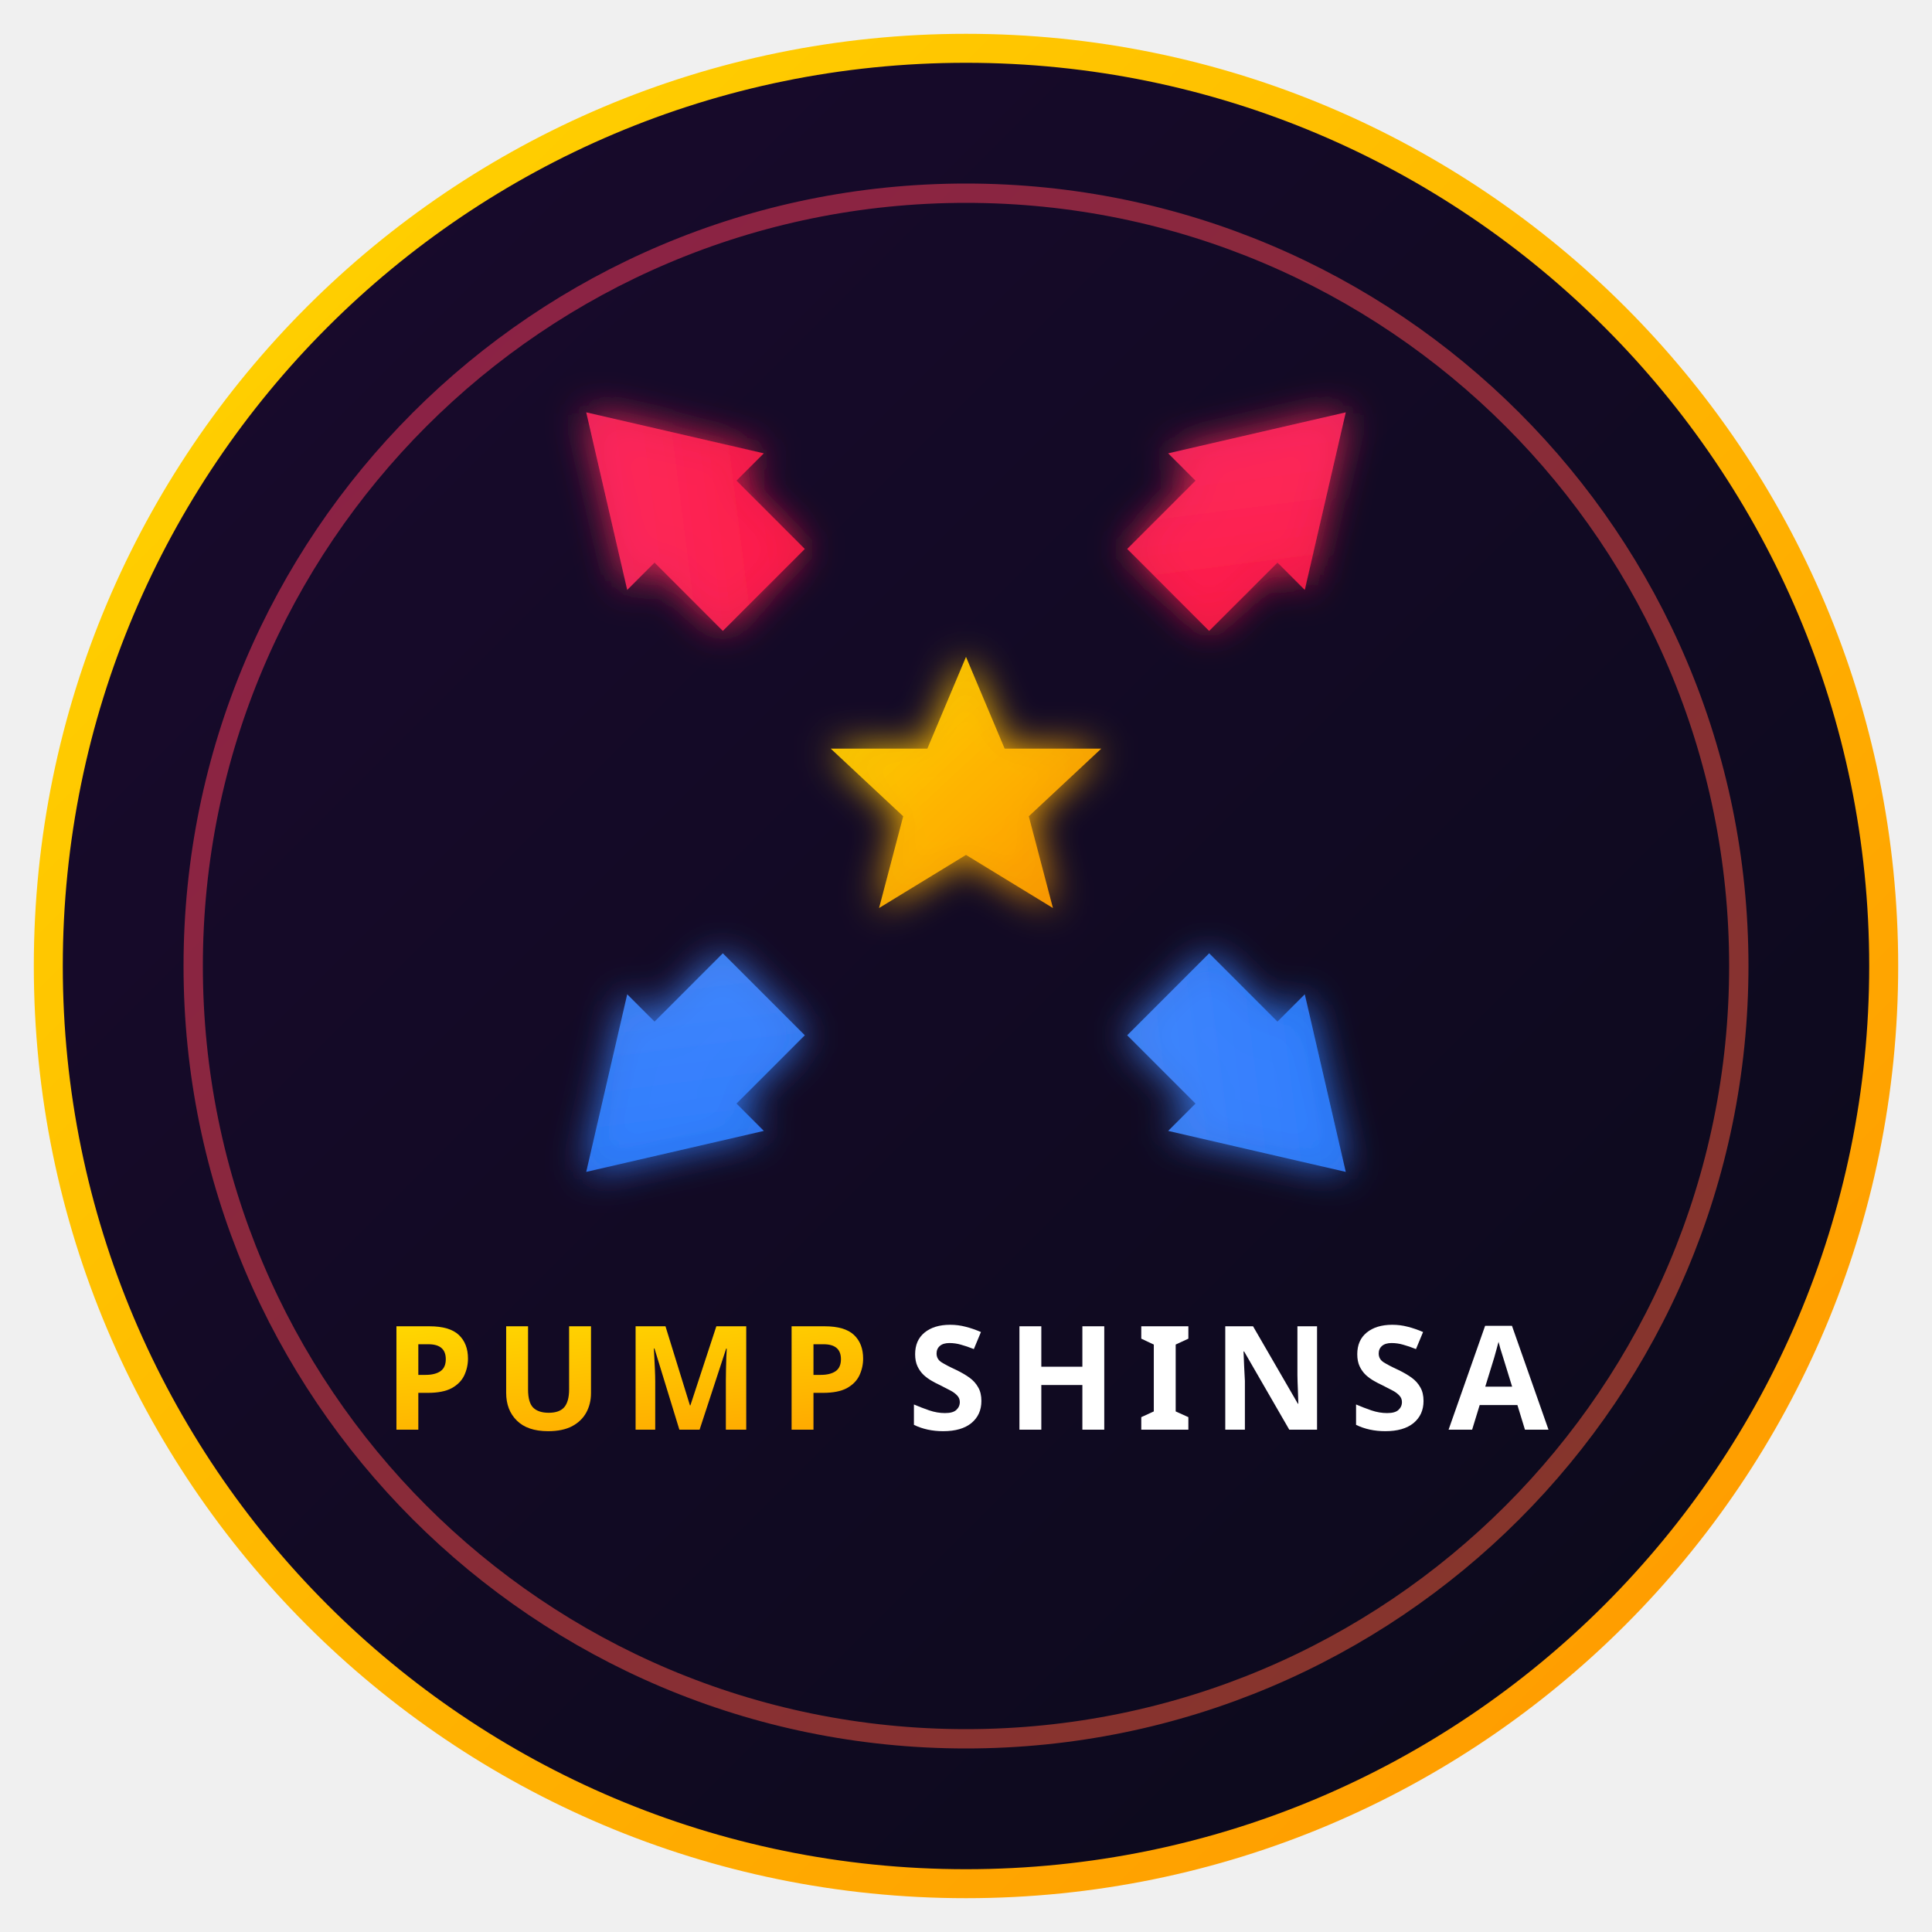
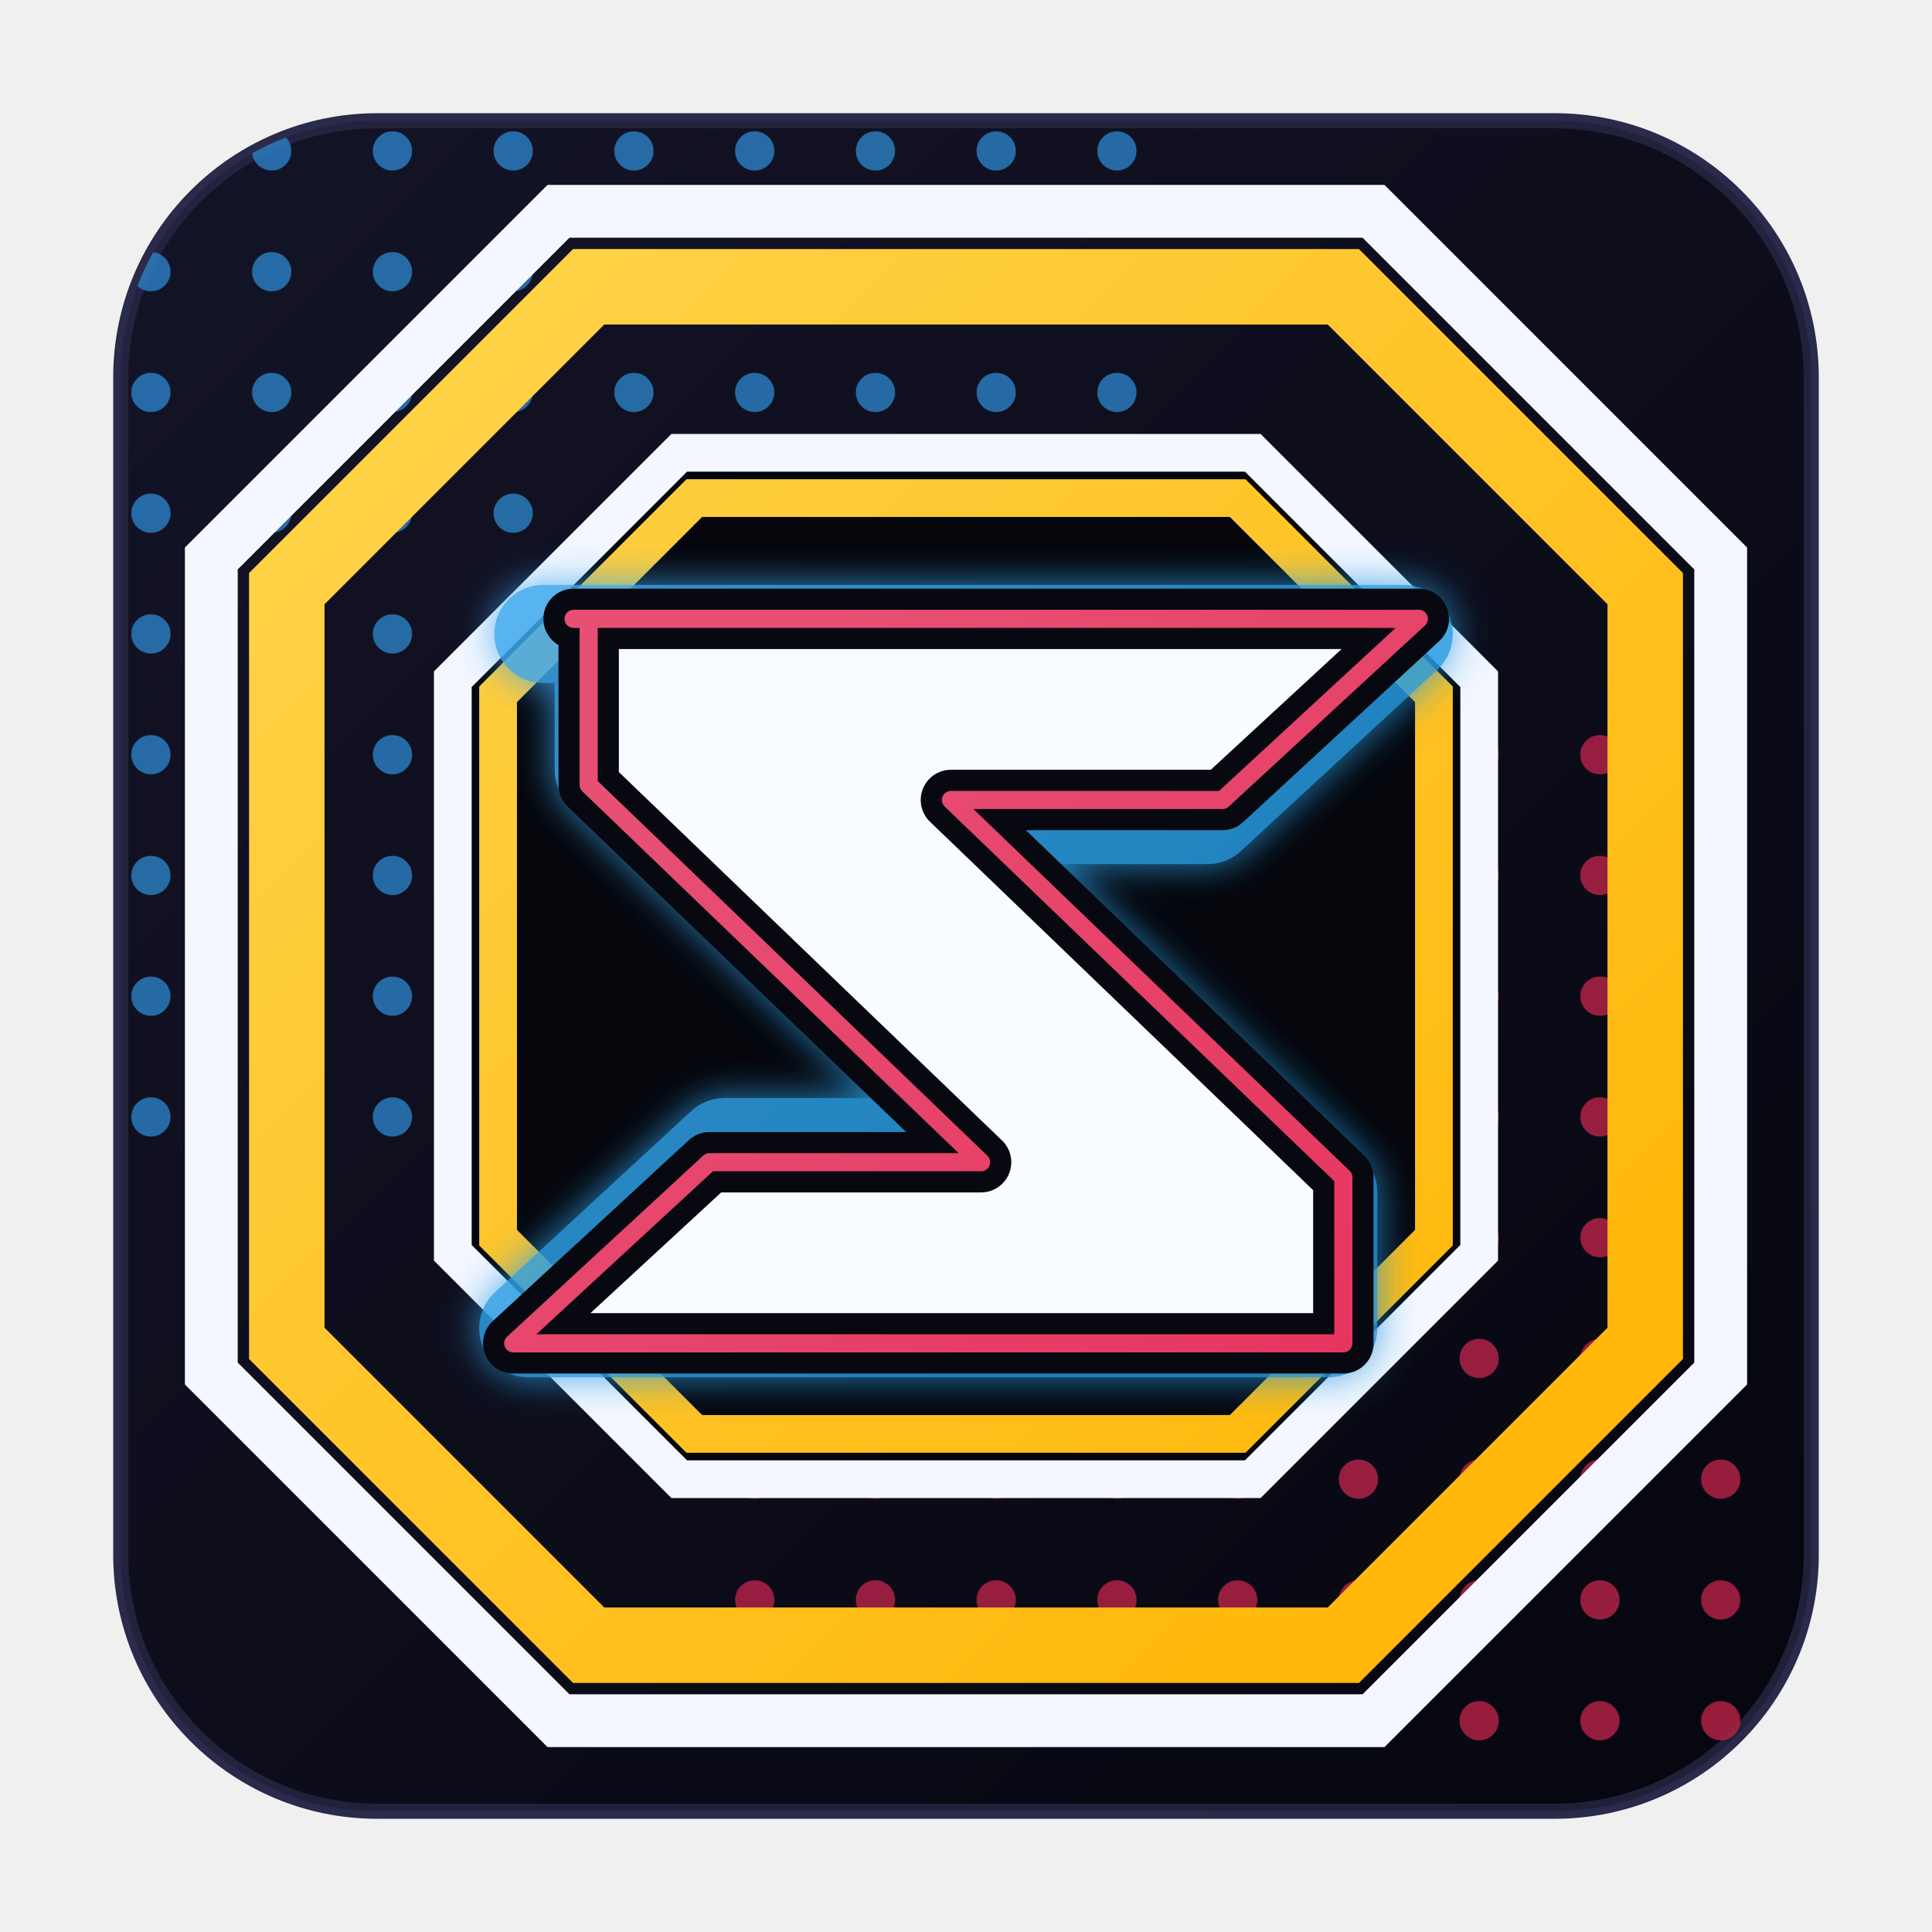
- <svg xmlns="http://www.w3.org/2000/svg" viewBox="0 0 200 200">
+ <svg xmlns="http://www.w3.org/2000/svg" viewBox="0 0 256 256" role="img" aria-labelledby="title desc">
  <defs>
-     <linearGradient id="bg-grad" x1="0%" y1="0%" x2="100%" y2="100%">
-       <stop offset="0%" style="stop-color:#1a0a2e" />
-       <stop offset="100%" style="stop-color:#0a0a1a" />
+     <linearGradient id="bg" x1="16" y1="16" x2="240" y2="240" gradientUnits="userSpaceOnUse">
+       <stop offset="0" stop-color="#141428" />
+       <stop offset="1" stop-color="#06060f" />
    </linearGradient>
-     <linearGradient id="red-grad" x1="0%" y1="0%" x2="100%" y2="100%">
-       <stop offset="0%" style="stop-color:#ff3366" />
-       <stop offset="100%" style="stop-color:#ff1744" />
+     <linearGradient id="ringGold" x1="36" y1="36" x2="220" y2="220" gradientUnits="userSpaceOnUse">
+       <stop offset="0" stop-color="#ffd54d" />
+       <stop offset="1" stop-color="#ffb300" />
    </linearGradient>
-     <linearGradient id="blue-grad" x1="0%" y1="0%" x2="100%" y2="100%">
-       <stop offset="0%" style="stop-color:#2979ff" />
-       <stop offset="100%" style="stop-color:#448aff" />
+     <linearGradient id="blue" x1="0" y1="0" x2="160" y2="160" gradientUnits="userSpaceOnUse">
+       <stop offset="0" stop-color="#58b6ff" />
+       <stop offset="1" stop-color="#2096da" />
    </linearGradient>
-     <linearGradient id="gold-grad" x1="0%" y1="0%" x2="100%" y2="100%">
-       <stop offset="0%" style="stop-color:#ffd700" />
-       <stop offset="100%" style="stop-color:#ff9500" />
+     <linearGradient id="red" x1="96" y1="96" x2="256" y2="256" gradientUnits="userSpaceOnUse">
+       <stop offset="0" stop-color="#ff577f" />
+       <stop offset="1" stop-color="#ff204f" />
    </linearGradient>
-     <linearGradient id="accent-grad" x1="0%" y1="0%" x2="100%" y2="100%">
-       <stop offset="0%" style="stop-color:#ff3366" />
-       <stop offset="100%" style="stop-color:#ff6633" />
-     </linearGradient>
-     <filter id="glow">
-       <feGaussianBlur stdDeviation="2" result="coloredBlur" />
+     <pattern id="dotsBlue" width="16" height="16" patternUnits="userSpaceOnUse">
+       <circle cx="4" cy="4" r="2.6" fill="#34a8ff" />
+     </pattern>
+     <pattern id="dotsRed" width="16" height="16" patternUnits="userSpaceOnUse">
+       <circle cx="4" cy="4" r="2.6" fill="#ff2d5e" />
+     </pattern>
+     <filter id="glow" x="-40%" y="-40%" width="180%" height="180%">
+       <feGaussianBlur stdDeviation="2.5" result="blur" />
      <feMerge>
-         <feMergeNode in="coloredBlur" />
+         <feMergeNode in="blur" />
        <feMergeNode in="SourceGraphic" />
      </feMerge>
    </filter>
+     <clipPath id="tileClip">
+       <rect x="16" y="16" width="224" height="224" rx="34" />
+     </clipPath>
  </defs>
-   <circle cx="100" cy="100" r="95" fill="url(#bg-grad)" stroke="url(#gold-grad)" stroke-width="3" />
-   <circle cx="100" cy="100" r="80" fill="none" stroke="url(#accent-grad)" stroke-width="2" opacity="0.5" />
-   <g transform="translate(100,82)" filter="url(#glow)">
-     <polygon points="0,-14 4,-4.5 14,-4.5 6.5,2.5 9,12 0,6.5 -9,12 -6.5,2.5 -14,-4.5 -4,-4.5" fill="url(#gold-grad)" opacity="0.95" />
-     <g transform="translate(-28,-28) rotate(-45)">
-       <polygon points="0,-16 10,0 6,0 6,10 -6,10 -6,0 -10,0" fill="url(#red-grad)" opacity="0.9" />
-     </g>
-     <g transform="translate(28,-28) rotate(45)">
-       <polygon points="0,-16 10,0 6,0 6,10 -6,10 -6,0 -10,0" fill="url(#red-grad)" opacity="0.9" />
-     </g>
-     <g transform="translate(-28,28) rotate(-135)">
-       <polygon points="0,-16 10,0 6,0 6,10 -6,10 -6,0 -10,0" fill="url(#blue-grad)" opacity="0.9" />
-     </g>
-     <g transform="translate(28,28) rotate(135)">
-       <polygon points="0,-16 10,0 6,0 6,10 -6,10 -6,0 -10,0" fill="url(#blue-grad)" opacity="0.9" />
-     </g>
+   <rect x="16" y="16" width="224" height="224" rx="34" fill="url(#bg)" stroke="#2a2a4a" stroke-width="2" />
+   <g clip-path="url(#tileClip)">
+     <path d="M16 16H160V96H96V160H16Z" fill="url(#dotsBlue)" opacity="0.82" />
+     <path d="M240 240H96V160H160V96H240Z" fill="url(#dotsRed)" opacity="0.8" />
+     <rect x="16" y="16" width="224" height="224" fill="url(#bg)" opacity="0.28" />
  </g>
-   <text x="100" y="148" text-anchor="middle" font-family="sans-serif" font-weight="bold" font-size="15" letter-spacing="2">
-     <tspan fill="url(#gold-grad)">PUMP</tspan>
-     <tspan fill="white"> SHINSA</tspan>
-   </text>
+   <polygon points="128,28 182,28 228,74 228,182 182,228 74,228 28,182 28,74 74,28" fill="none" stroke="#f4f7ff" stroke-width="7" />
+   <polygon points="128,38 178,38 218,78 218,178 178,218 78,218 38,178 38,78 78,38" fill="none" stroke="url(#ringGold)" stroke-width="10" />
+   <polygon points="128,60 166,60 196,90 196,166 166,196 90,196 60,166 60,90 90,60" fill="#05050b" stroke="#f4f7ff" stroke-width="5" />
+   <polygon points="128,66 164,66 190,92 190,164 164,190 92,190 66,164 66,92 92,66" fill="none" stroke="url(#ringGold)" stroke-width="5" />
+   <path d="M72 84H186L160 108H124L176 158V176H70L96 152H132L80 102V84Z" fill="none" stroke="url(#blue)" stroke-width="13" stroke-linejoin="round" opacity="0.85" filter="url(#glow)" />
+   <path d="M76 82H188L162 106H126L178 156V178H68L94 154H130L78 104V82Z" fill="#f8fbff" stroke="#080910" stroke-width="8" stroke-linejoin="round" />
+   <path d="M76 82H188L162 106H126L178 156V178H68L94 154H130L78 104V82Z" fill="none" stroke="url(#red)" stroke-width="2.4" stroke-linejoin="round" opacity="0.9" />
</svg>
